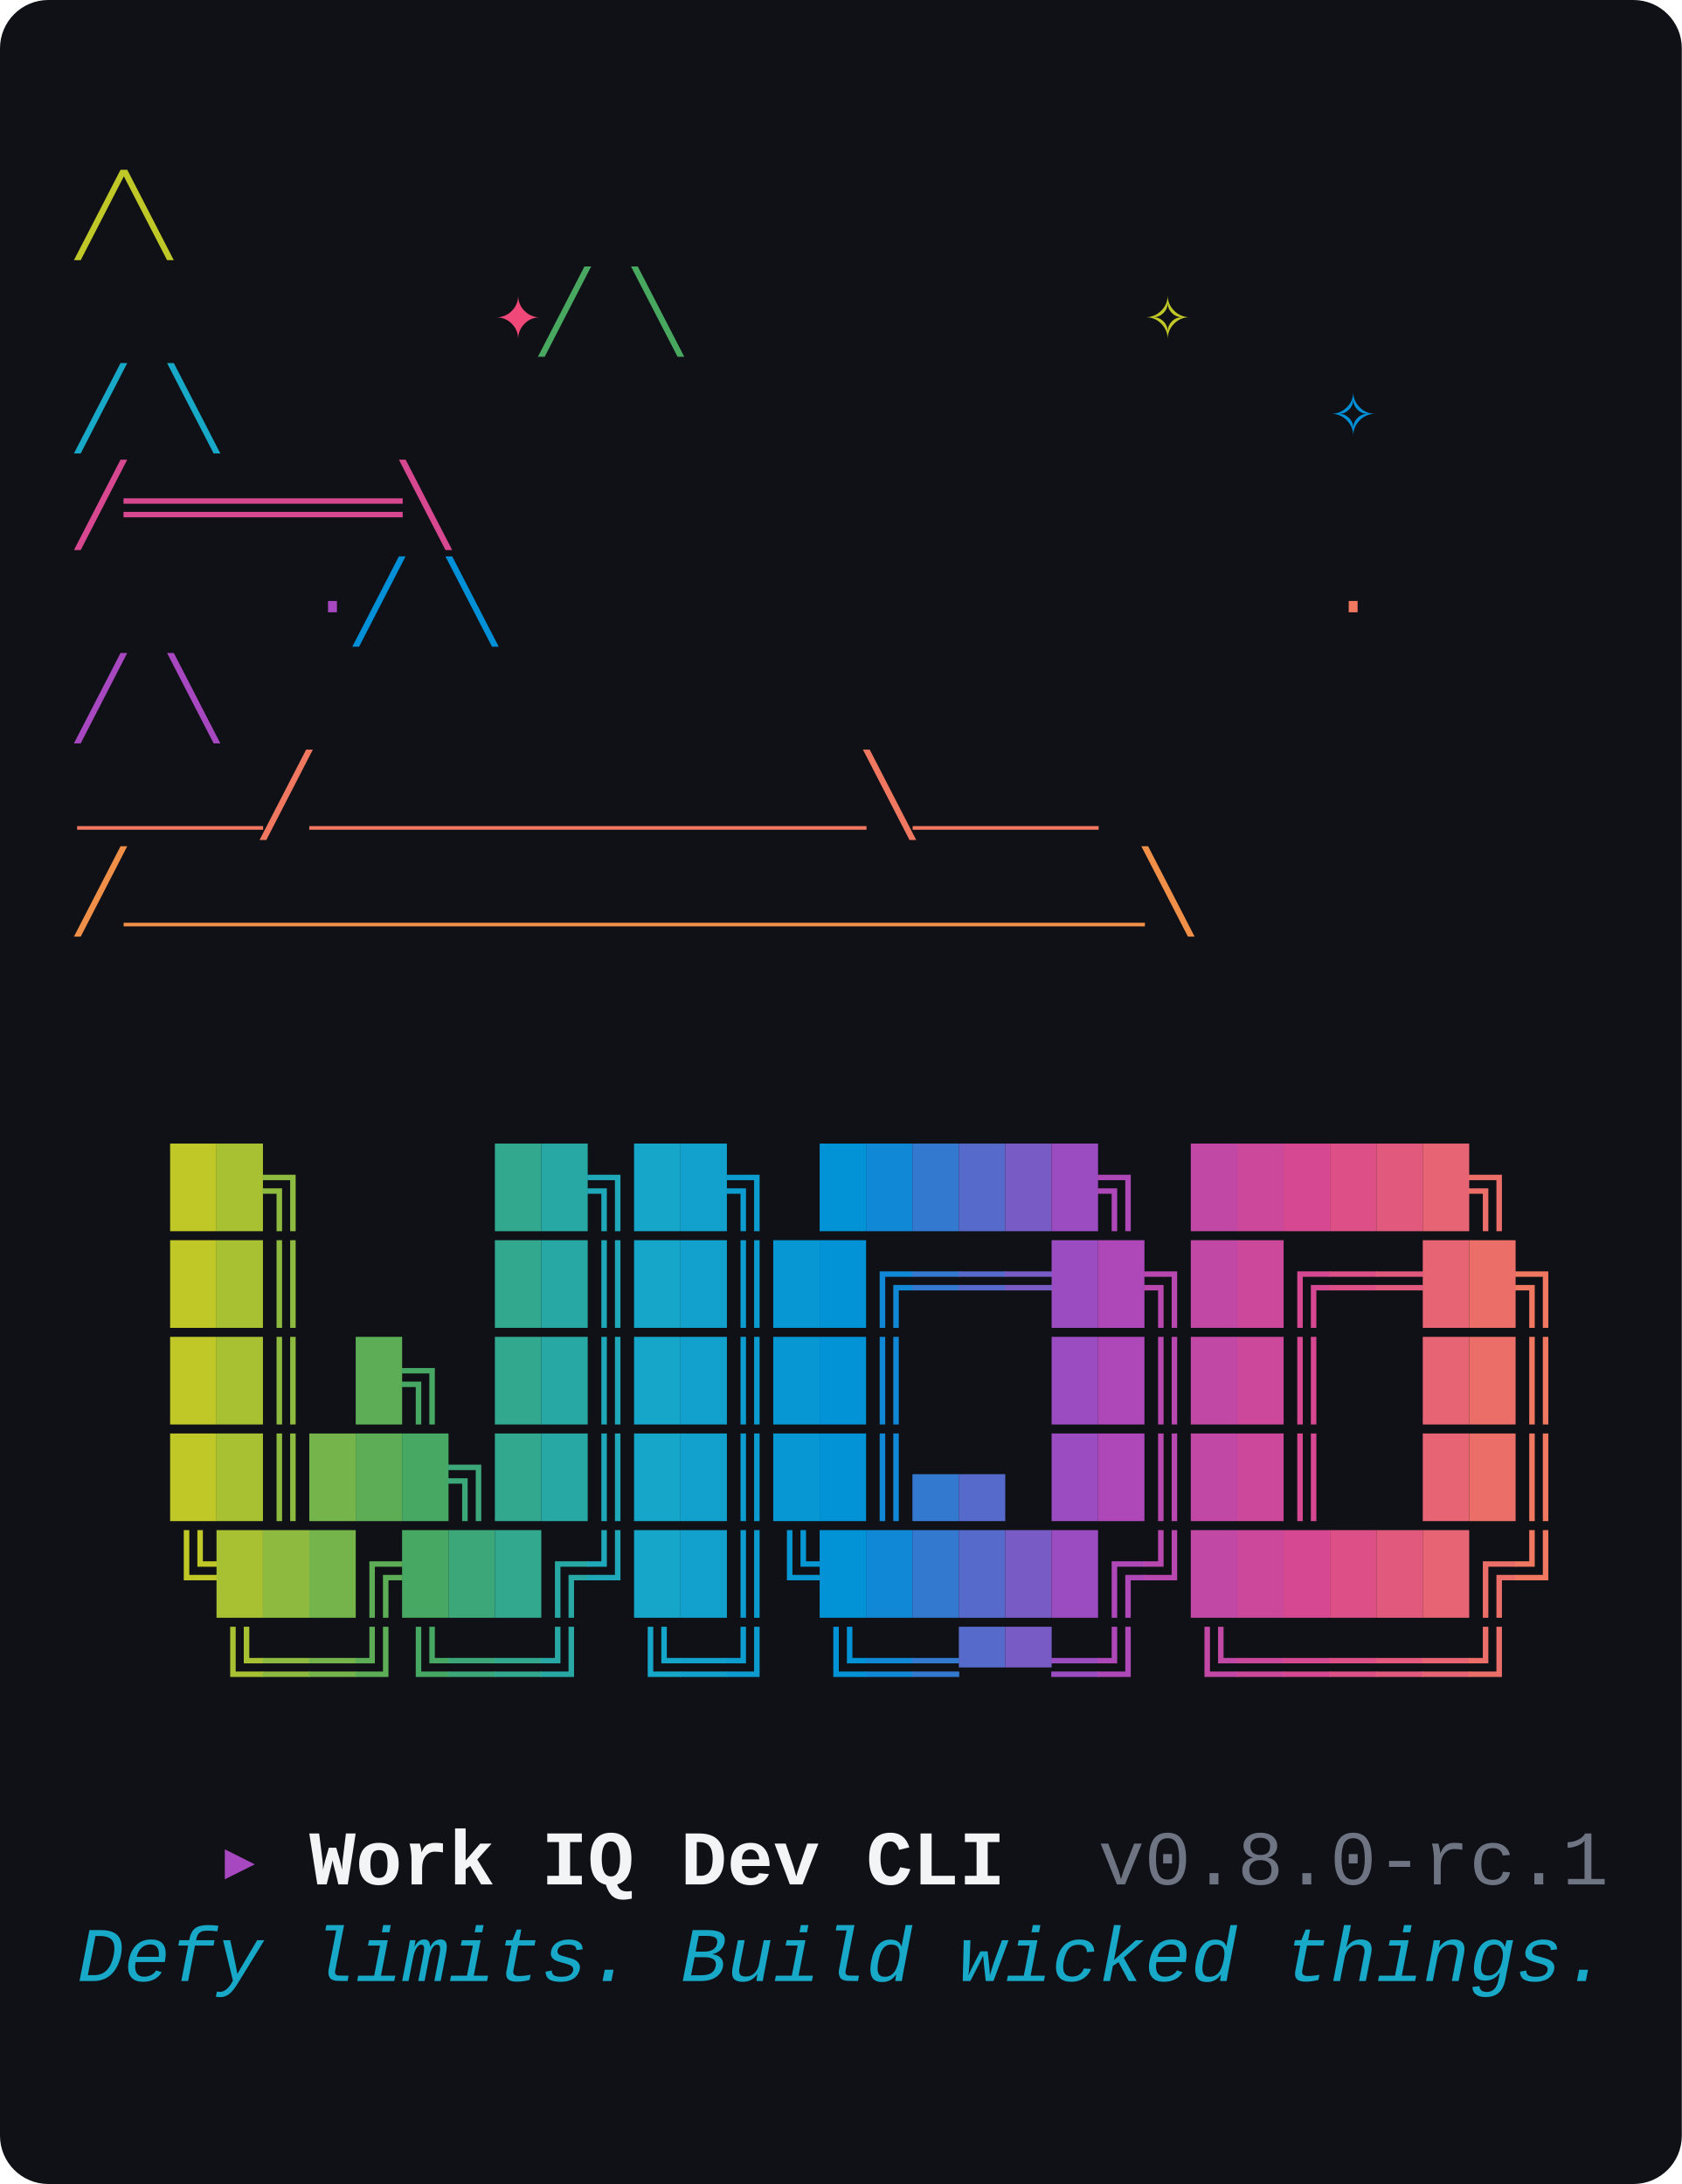
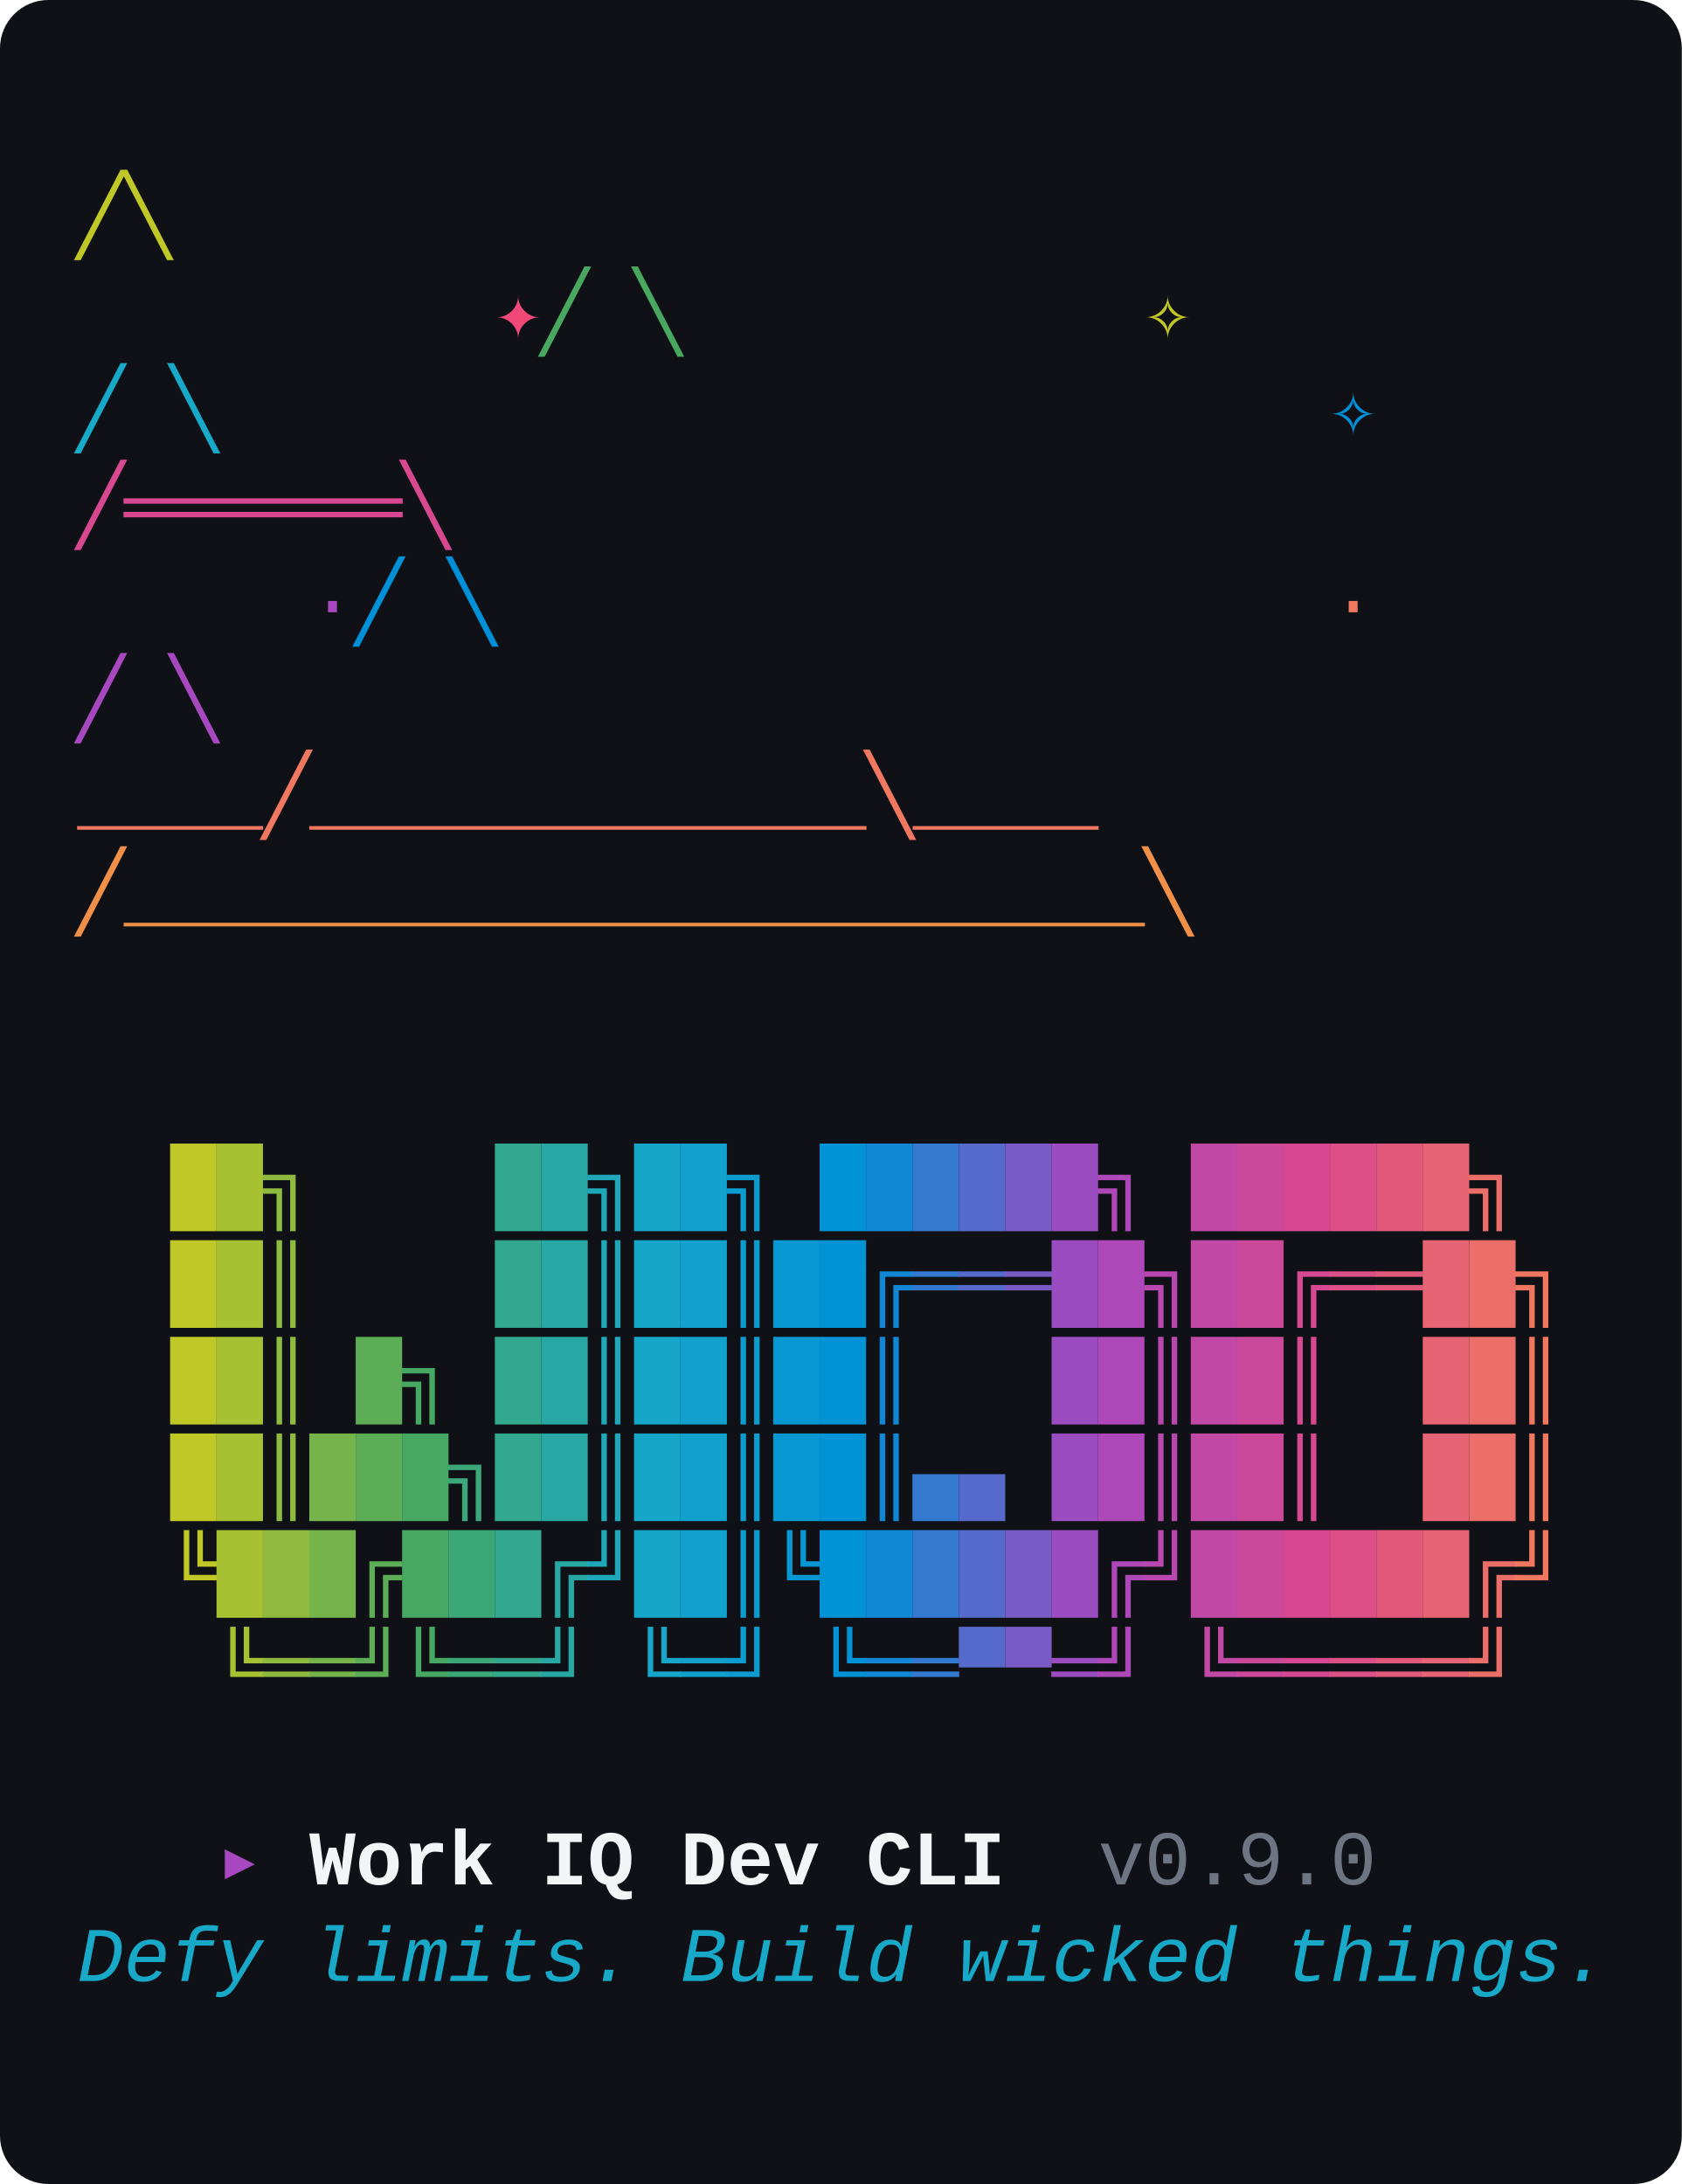
<svg xmlns="http://www.w3.org/2000/svg" viewBox="0 0 348 452" width="348" height="452" role="img" aria-label="wiqd CLI banner: witch hat above the WIQD wordmark, with the tagline Defy limits. Build wicked things.">
  <style>text{font-family:"JetBrains Mono","Fira Code","Cascadia Mono","SFMono-Regular",Menlo,Consolas,"Liberation Mono",monospace;font-size:16px;white-space:pre;}</style>
  <rect width="100%" height="100%" rx="10" ry="10" fill="#0F1116" />
  <text y="50">
    <tspan x="16.0" fill="#C0C828">               ╱╲              </tspan>
  </text>
  <text y="70">
    <tspan x="16.0" fill="#48A860">         </tspan>
    <tspan x="102.4" fill="#F04878">✦</tspan>
    <tspan x="112.0" fill="#48A860">    ╱  ╲     </tspan>
    <tspan x="236.8" fill="#C0C828">✧</tspan>
    <tspan x="246.4" fill="#48A860">       </tspan>
  </text>
  <text y="90">
    <tspan x="16.0" fill="#18A8C8">             ╱    ╲        </tspan>
    <tspan x="275.2" fill="#0090D8">✧</tspan>
    <tspan x="284.8" fill="#18A8C8">   </tspan>
  </text>
  <text y="110">
    <tspan x="16.0" fill="#D84890">            ╱══════╲           </tspan>
  </text>
  <text y="130">
    <tspan x="16.0" fill="#0090D8">     </tspan>
    <tspan x="64.0" fill="#A848C0">·</tspan>
    <tspan x="73.6" fill="#0090D8">     ╱        ╲      </tspan>
    <tspan x="275.2" fill="#F07860">·</tspan>
    <tspan x="284.8" fill="#0090D8">   </tspan>
  </text>
  <text y="150">
    <tspan x="16.0" fill="#A848C0">          ╱          ╲         </tspan>
  </text>
  <text y="170">
    <tspan x="16.0" fill="#F07860">     ____╱____________╲____    </tspan>
  </text>
  <text y="190">
    <tspan x="16.0" fill="#F09048">    ╱______________________╲   </tspan>
  </text>
  <text y="250">
    <tspan x="16.0" fill="#0F1116">  </tspan>
    <tspan x="35.2" fill="#C0C828">█</tspan>
    <tspan x="44.8" fill="#A7C133">█</tspan>
    <tspan x="54.4" fill="#8EBA3F">╗</tspan>
    <tspan x="64.0" fill="#0F1116">    </tspan>
    <tspan x="102.4" fill="#32A88E">█</tspan>
    <tspan x="112.0" fill="#28A8A4">█</tspan>
    <tspan x="121.6" fill="#1EA8B9">╗</tspan>
    <tspan x="131.2" fill="#16A6C9">█</tspan>
    <tspan x="140.8" fill="#11A1CC">█</tspan>
    <tspan x="150.4" fill="#0C9CCF">╗</tspan>
    <tspan x="160.0" fill="#0F1116"> </tspan>
    <tspan x="169.6" fill="#0292D6">█</tspan>
    <tspan x="179.2" fill="#1188D5">█</tspan>
    <tspan x="188.8" fill="#3479D0">█</tspan>
    <tspan x="198.4" fill="#566ACB">█</tspan>
    <tspan x="208.0" fill="#795BC6">█</tspan>
    <tspan x="217.6" fill="#9C4CC1">█</tspan>
    <tspan x="227.2" fill="#AE48B9">╗</tspan>
    <tspan x="236.8" fill="#0F1116"> </tspan>
    <tspan x="246.4" fill="#C248A5">█</tspan>
    <tspan x="256.0" fill="#CC489B">█</tspan>
    <tspan x="265.6" fill="#D64891">█</tspan>
    <tspan x="275.2" fill="#DC5087">█</tspan>
    <tspan x="284.8" fill="#E15A7D">█</tspan>
    <tspan x="294.4" fill="#E66473">█</tspan>
    <tspan x="304.0" fill="#EB6E69">╗</tspan>
    <tspan x="313.6" fill="#0F1116"> </tspan>
  </text>
  <text y="270">
    <tspan x="16.0" fill="#0F1116">  </tspan>
    <tspan x="35.2" fill="#C0C828">█</tspan>
    <tspan x="44.8" fill="#A7C133">█</tspan>
    <tspan x="54.4" fill="#8EBA3F">║</tspan>
    <tspan x="64.0" fill="#0F1116">    </tspan>
    <tspan x="102.4" fill="#32A88E">█</tspan>
    <tspan x="112.0" fill="#28A8A4">█</tspan>
    <tspan x="121.6" fill="#1EA8B9">║</tspan>
    <tspan x="131.2" fill="#16A6C9">█</tspan>
    <tspan x="140.8" fill="#11A1CC">█</tspan>
    <tspan x="150.4" fill="#0C9CCF">║</tspan>
    <tspan x="160.0" fill="#0797D3">█</tspan>
    <tspan x="169.6" fill="#0292D6">█</tspan>
    <tspan x="179.2" fill="#1188D5">╔</tspan>
    <tspan x="188.8" fill="#3479D0">═</tspan>
    <tspan x="198.4" fill="#566ACB">═</tspan>
    <tspan x="208.0" fill="#795BC6">═</tspan>
    <tspan x="217.6" fill="#9C4CC1">█</tspan>
    <tspan x="227.2" fill="#AE48B9">█</tspan>
    <tspan x="236.8" fill="#B848AF">╗</tspan>
    <tspan x="246.4" fill="#C248A5">█</tspan>
    <tspan x="256.0" fill="#CC489B">█</tspan>
    <tspan x="265.6" fill="#D64891">╔</tspan>
    <tspan x="275.2" fill="#DC5087">═</tspan>
    <tspan x="284.8" fill="#E15A7D">═</tspan>
    <tspan x="294.4" fill="#E66473">█</tspan>
    <tspan x="304.0" fill="#EB6E69">█</tspan>
    <tspan x="313.6" fill="#F07860">╗</tspan>
  </text>
  <text y="290">
    <tspan x="16.0" fill="#0F1116">  </tspan>
    <tspan x="35.2" fill="#C0C828">█</tspan>
    <tspan x="44.8" fill="#A7C133">█</tspan>
    <tspan x="54.4" fill="#8EBA3F">║</tspan>
    <tspan x="64.0" fill="#0F1116"> </tspan>
    <tspan x="73.6" fill="#5CAD56">█</tspan>
    <tspan x="83.2" fill="#46A863">╗</tspan>
    <tspan x="92.8" fill="#0F1116"> </tspan>
    <tspan x="102.4" fill="#32A88E">█</tspan>
    <tspan x="112.0" fill="#28A8A4">█</tspan>
    <tspan x="121.6" fill="#1EA8B9">║</tspan>
    <tspan x="131.2" fill="#16A6C9">█</tspan>
    <tspan x="140.8" fill="#11A1CC">█</tspan>
    <tspan x="150.4" fill="#0C9CCF">║</tspan>
    <tspan x="160.0" fill="#0797D3">█</tspan>
    <tspan x="169.6" fill="#0292D6">█</tspan>
    <tspan x="179.2" fill="#1188D5">║</tspan>
    <tspan x="188.8" fill="#0F1116">   </tspan>
    <tspan x="217.6" fill="#9C4CC1">█</tspan>
    <tspan x="227.2" fill="#AE48B9">█</tspan>
    <tspan x="236.8" fill="#B848AF">║</tspan>
    <tspan x="246.4" fill="#C248A5">█</tspan>
    <tspan x="256.0" fill="#CC489B">█</tspan>
    <tspan x="265.6" fill="#D64891">║</tspan>
    <tspan x="275.2" fill="#0F1116">  </tspan>
    <tspan x="294.4" fill="#E66473">█</tspan>
    <tspan x="304.0" fill="#EB6E69">█</tspan>
    <tspan x="313.6" fill="#F07860">║</tspan>
  </text>
  <text y="310">
    <tspan x="16.0" fill="#0F1116">  </tspan>
    <tspan x="35.2" fill="#C0C828">█</tspan>
    <tspan x="44.8" fill="#A7C133">█</tspan>
    <tspan x="54.4" fill="#8EBA3F">║</tspan>
    <tspan x="64.0" fill="#75B44A">█</tspan>
    <tspan x="73.6" fill="#5CAD56">█</tspan>
    <tspan x="83.2" fill="#46A863">█</tspan>
    <tspan x="92.8" fill="#3CA879">╗</tspan>
    <tspan x="102.4" fill="#32A88E">█</tspan>
    <tspan x="112.0" fill="#28A8A4">█</tspan>
    <tspan x="121.6" fill="#1EA8B9">║</tspan>
    <tspan x="131.2" fill="#16A6C9">█</tspan>
    <tspan x="140.8" fill="#11A1CC">█</tspan>
    <tspan x="150.4" fill="#0C9CCF">║</tspan>
    <tspan x="160.0" fill="#0797D3">█</tspan>
    <tspan x="169.6" fill="#0292D6">█</tspan>
    <tspan x="179.2" fill="#1188D5">║</tspan>
    <tspan x="188.8" fill="#3479D0">▄</tspan>
    <tspan x="198.4" fill="#566ACB">▄</tspan>
    <tspan x="208.0" fill="#0F1116"> </tspan>
    <tspan x="217.6" fill="#9C4CC1">█</tspan>
    <tspan x="227.2" fill="#AE48B9">█</tspan>
    <tspan x="236.8" fill="#B848AF">║</tspan>
    <tspan x="246.4" fill="#C248A5">█</tspan>
    <tspan x="256.0" fill="#CC489B">█</tspan>
    <tspan x="265.6" fill="#D64891">║</tspan>
    <tspan x="275.2" fill="#0F1116">  </tspan>
    <tspan x="294.4" fill="#E66473">█</tspan>
    <tspan x="304.0" fill="#EB6E69">█</tspan>
    <tspan x="313.6" fill="#F07860">║</tspan>
  </text>
  <text y="330">
    <tspan x="16.0" fill="#0F1116">  </tspan>
    <tspan x="35.2" fill="#C0C828">╚</tspan>
    <tspan x="44.8" fill="#A7C133">█</tspan>
    <tspan x="54.4" fill="#8EBA3F">█</tspan>
    <tspan x="64.0" fill="#75B44A">█</tspan>
    <tspan x="73.6" fill="#5CAD56">╔</tspan>
    <tspan x="83.2" fill="#46A863">█</tspan>
    <tspan x="92.8" fill="#3CA879">█</tspan>
    <tspan x="102.4" fill="#32A88E">█</tspan>
    <tspan x="112.0" fill="#28A8A4">╔</tspan>
    <tspan x="121.6" fill="#1EA8B9">╝</tspan>
    <tspan x="131.2" fill="#16A6C9">█</tspan>
    <tspan x="140.8" fill="#11A1CC">█</tspan>
    <tspan x="150.4" fill="#0C9CCF">║</tspan>
    <tspan x="160.0" fill="#0797D3">╚</tspan>
    <tspan x="169.6" fill="#0292D6">█</tspan>
    <tspan x="179.2" fill="#1188D5">█</tspan>
    <tspan x="188.8" fill="#3479D0">█</tspan>
    <tspan x="198.4" fill="#566ACB">█</tspan>
    <tspan x="208.0" fill="#795BC6">█</tspan>
    <tspan x="217.6" fill="#9C4CC1">█</tspan>
    <tspan x="227.2" fill="#AE48B9">╔</tspan>
    <tspan x="236.8" fill="#B848AF">╝</tspan>
    <tspan x="246.4" fill="#C248A5">█</tspan>
    <tspan x="256.0" fill="#CC489B">█</tspan>
    <tspan x="265.6" fill="#D64891">█</tspan>
    <tspan x="275.2" fill="#DC5087">█</tspan>
    <tspan x="284.8" fill="#E15A7D">█</tspan>
    <tspan x="294.4" fill="#E66473">█</tspan>
    <tspan x="304.0" fill="#EB6E69">╔</tspan>
    <tspan x="313.6" fill="#F07860">╝</tspan>
  </text>
  <text y="350">
    <tspan x="16.0" fill="#0F1116">   </tspan>
    <tspan x="44.8" fill="#A7C133">╚</tspan>
    <tspan x="54.4" fill="#8EBA3F">═</tspan>
    <tspan x="64.0" fill="#75B44A">═</tspan>
    <tspan x="73.6" fill="#5CAD56">╝</tspan>
    <tspan x="83.2" fill="#46A863">╚</tspan>
    <tspan x="92.8" fill="#3CA879">═</tspan>
    <tspan x="102.4" fill="#32A88E">═</tspan>
    <tspan x="112.0" fill="#28A8A4">╝</tspan>
    <tspan x="121.6" fill="#0F1116"> </tspan>
    <tspan x="131.2" fill="#16A6C9">╚</tspan>
    <tspan x="140.8" fill="#11A1CC">═</tspan>
    <tspan x="150.4" fill="#0C9CCF">╝</tspan>
    <tspan x="160.0" fill="#0F1116"> </tspan>
    <tspan x="169.6" fill="#0292D6">╚</tspan>
    <tspan x="179.2" fill="#1188D5">═</tspan>
    <tspan x="188.8" fill="#3479D0">═</tspan>
    <tspan x="198.4" fill="#566ACB">▀</tspan>
    <tspan x="208.0" fill="#795BC6">▀</tspan>
    <tspan x="217.6" fill="#9C4CC1">═</tspan>
    <tspan x="227.2" fill="#AE48B9">╝</tspan>
    <tspan x="236.8" fill="#0F1116"> </tspan>
    <tspan x="246.4" fill="#C248A5">╚</tspan>
    <tspan x="256.0" fill="#CC489B">═</tspan>
    <tspan x="265.6" fill="#D64891">═</tspan>
    <tspan x="275.2" fill="#DC5087">═</tspan>
    <tspan x="284.8" fill="#E15A7D">═</tspan>
    <tspan x="294.4" fill="#E66473">═</tspan>
    <tspan x="304.0" fill="#EB6E69">╝</tspan>
    <tspan x="313.6" fill="#0F1116"> </tspan>
  </text>
  <text y="390">
    <tspan x="16.0" fill="#0F1116">   </tspan>
    <tspan x="44.8" fill="#A848C0">▸ </tspan>
    <tspan x="64.0" fill="#F3F4F6" font-weight="700">Work IQ Dev CLI</tspan>
    <tspan x="208.0" fill="#0F1116">  </tspan>
-     <tspan x="227.2" fill="#6E7482">v0.8.0-rc.1</tspan>
+     <tspan x="227.2" fill="#6E7482">v0.9.0</tspan>
  </text>
  <text y="410">
    <tspan x="16.0" fill="#18A8C8" font-style="italic">Defy limits. Build wicked things.</tspan>
  </text>
</svg>
